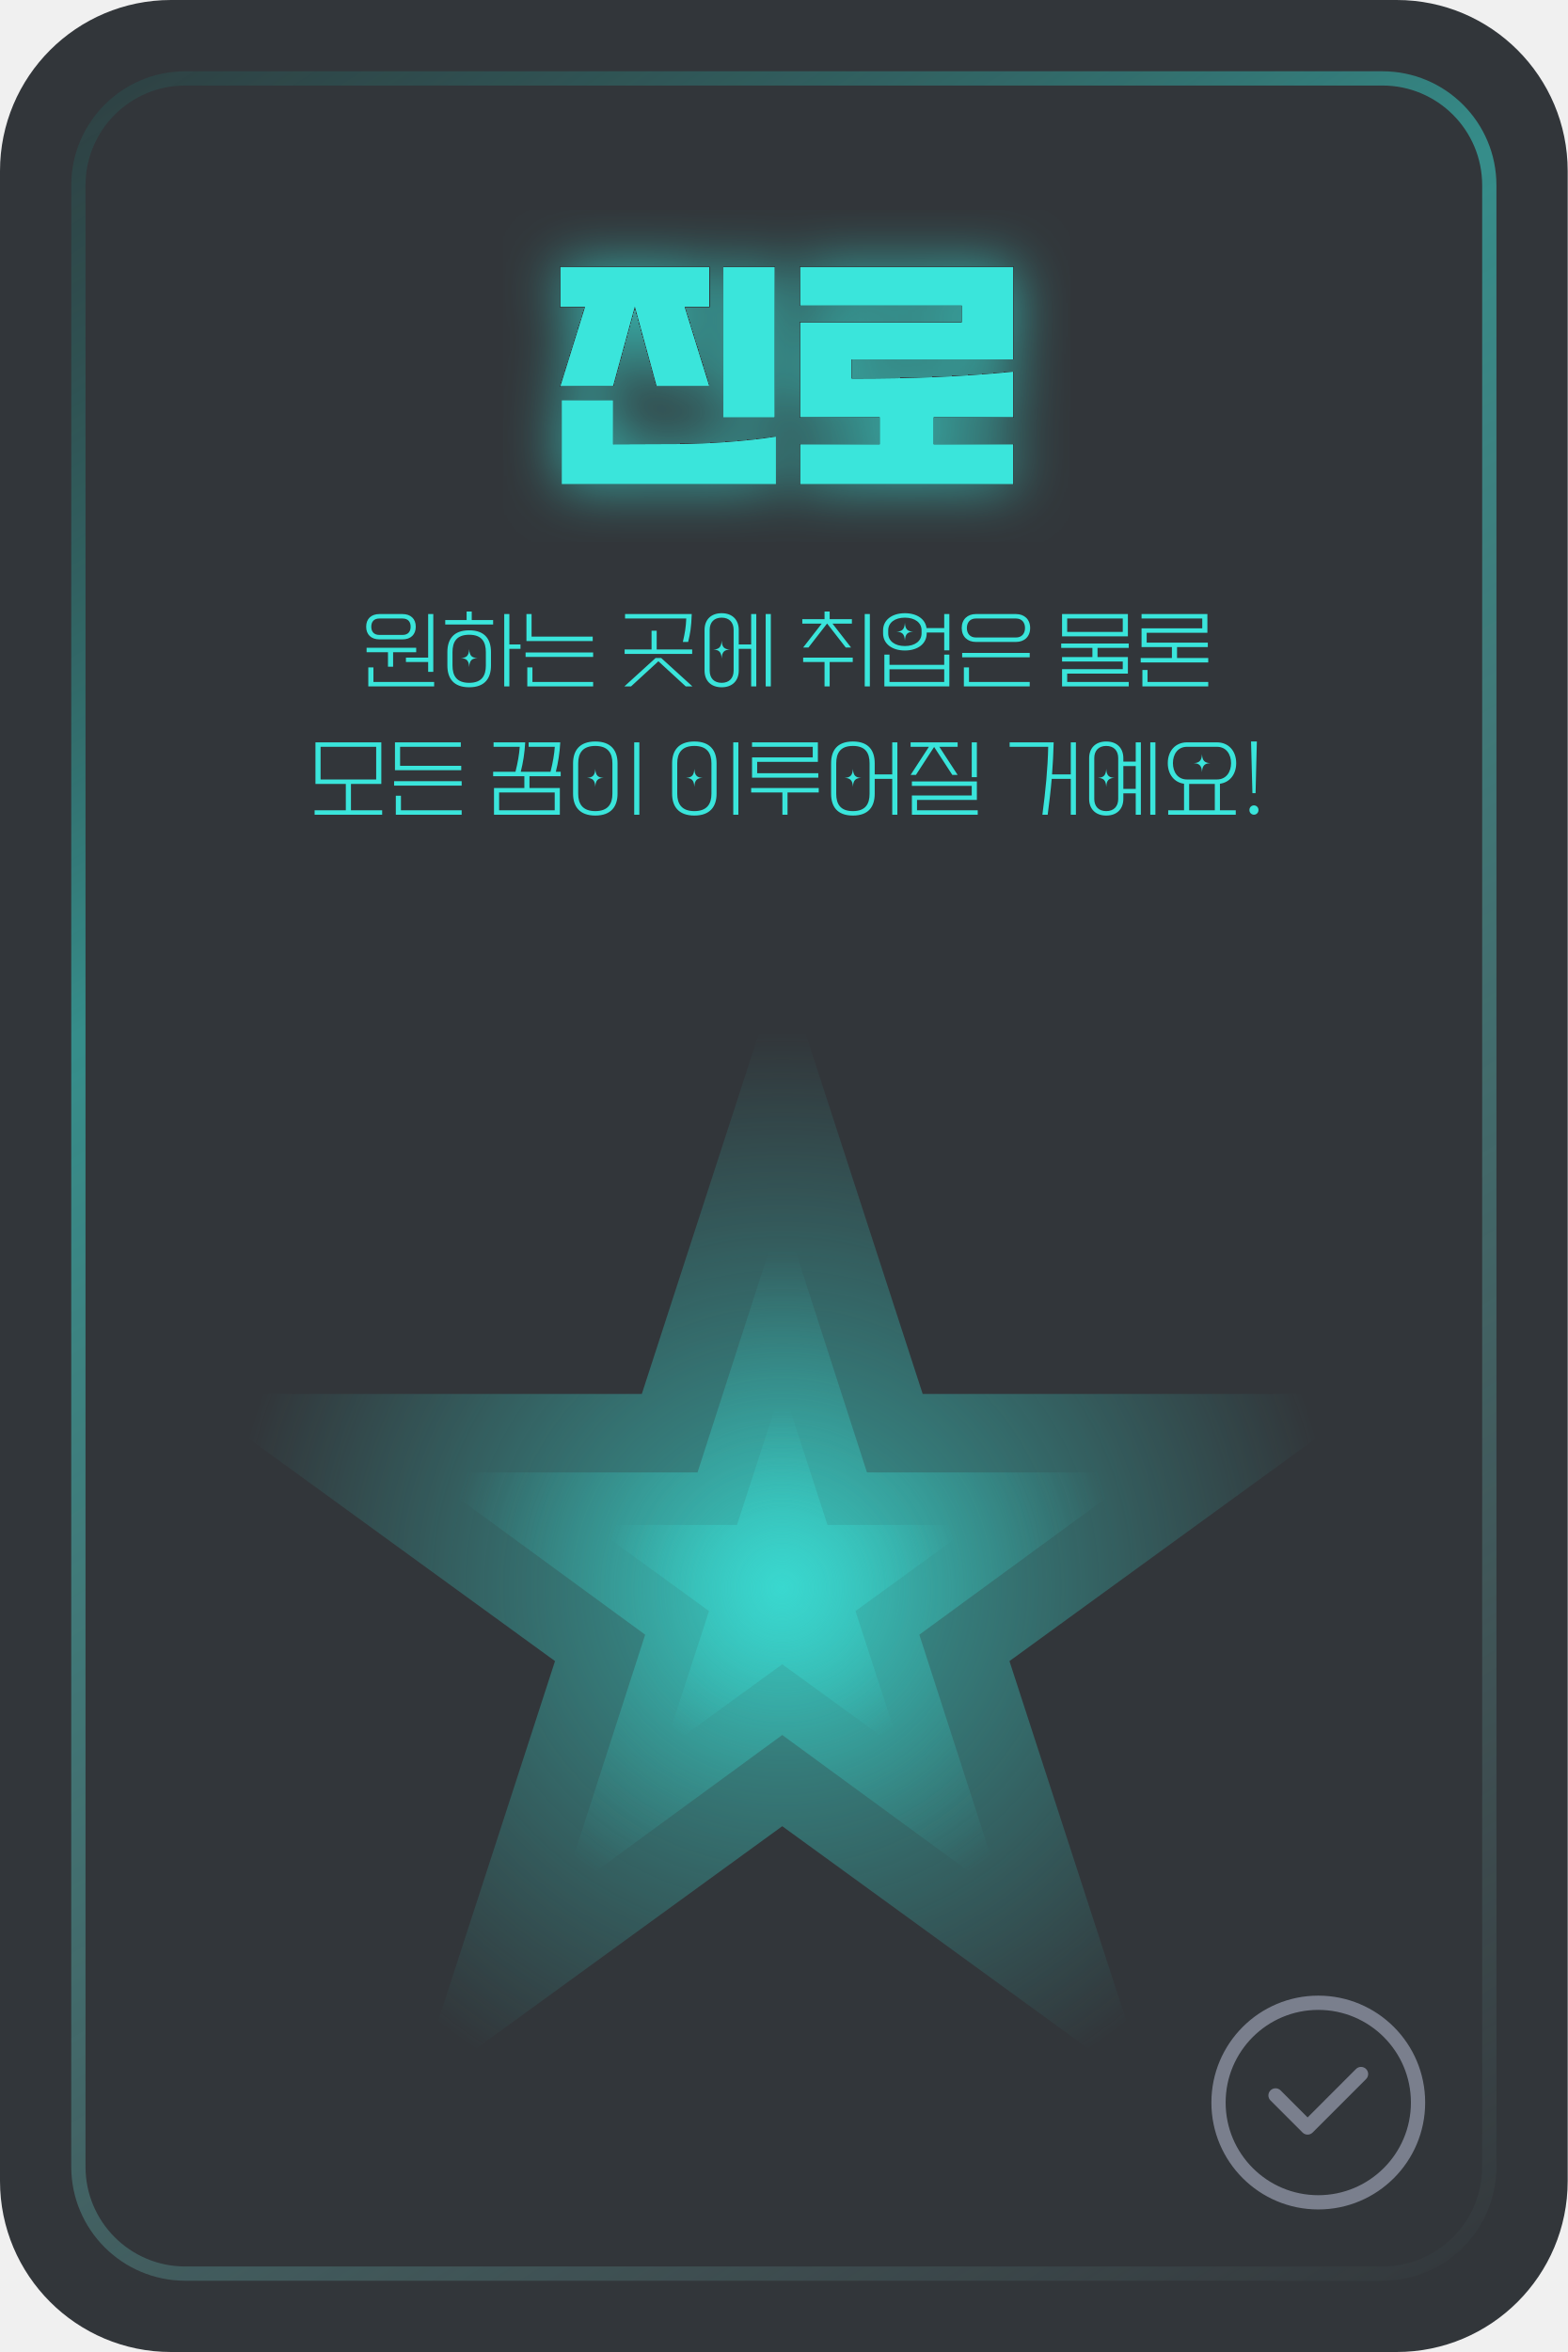
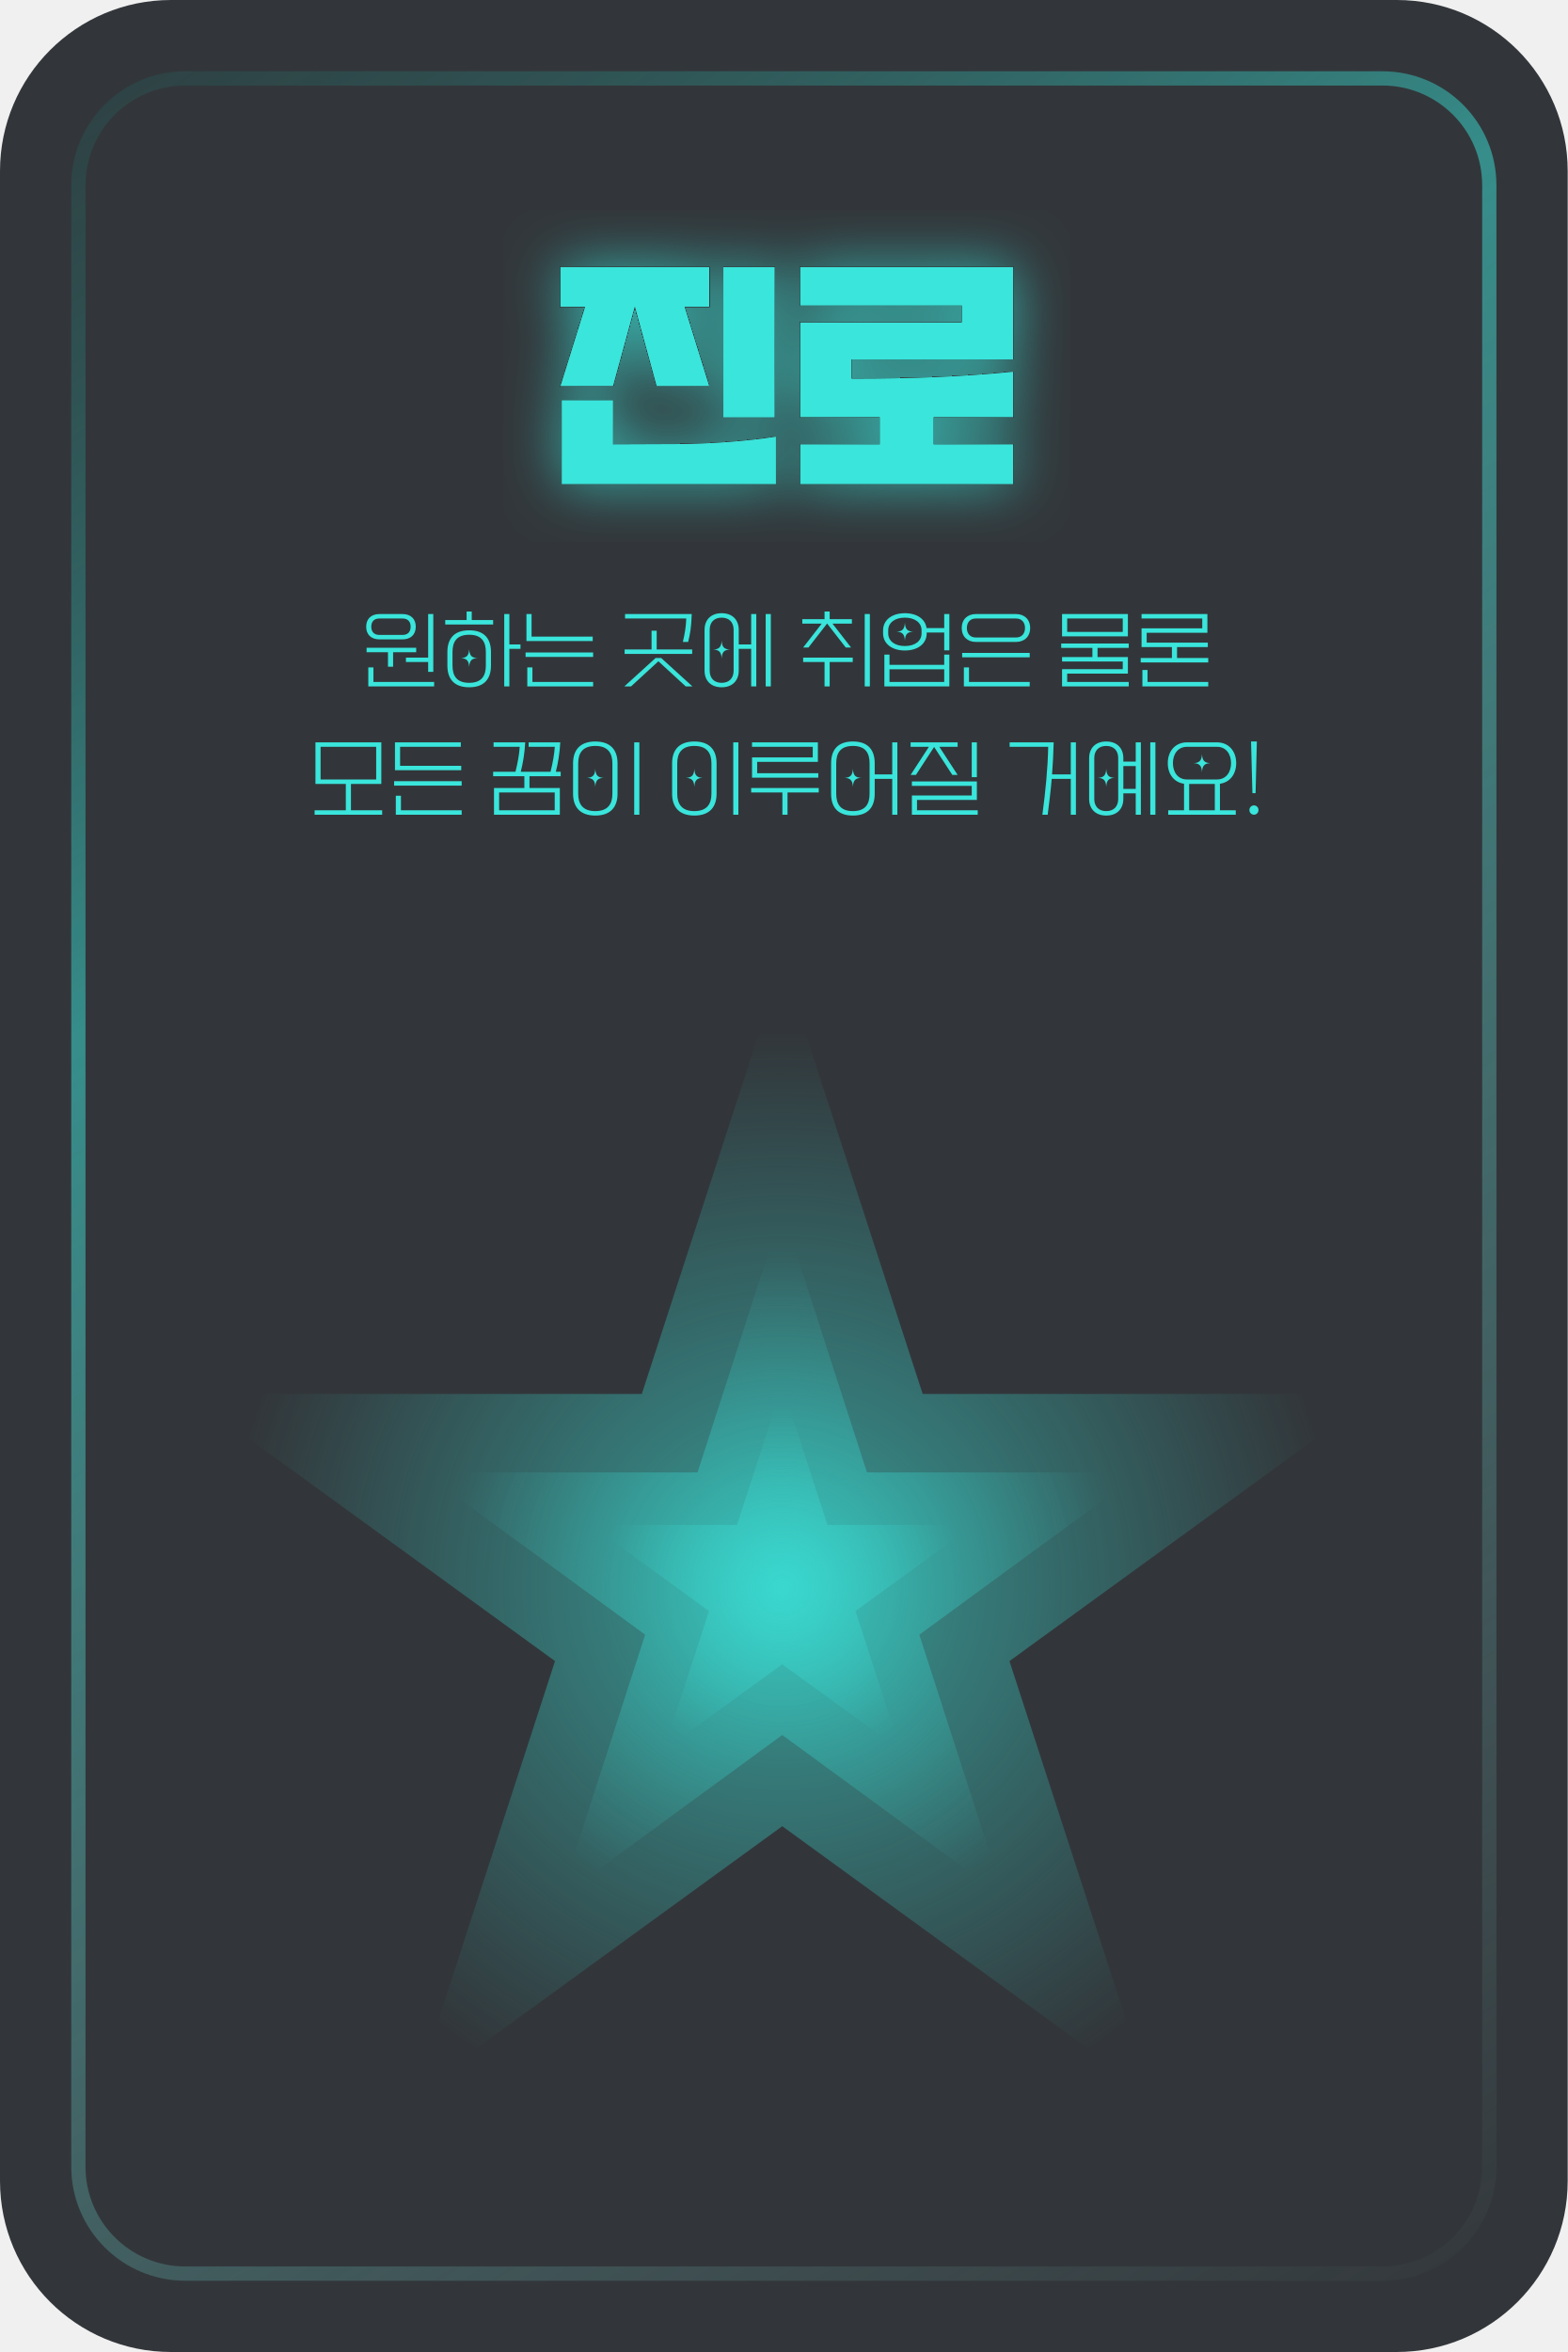
<svg xmlns="http://www.w3.org/2000/svg" width="220" height="330" viewBox="0 0 220 330" fill="none">
  <rect width="220" height="330" rx="24" fill="#32363A" />
-   <g clip-path="url(#clip0_127_1337)">
-     <circle cx="185" cy="295" r="14" stroke="#7A7F8D" stroke-width="2" />
-     <path fill-rule="evenodd" clip-rule="evenodd" d="M191.707 290.293C192.098 290.683 192.098 291.317 191.707 291.707L184.207 299.207C183.817 299.598 183.183 299.598 182.793 299.207L178.293 294.707C177.902 294.317 177.902 293.683 178.293 293.293C178.683 292.902 179.317 292.902 179.707 293.293L183.5 297.086L190.293 290.293C190.683 289.902 191.317 289.902 191.707 290.293Z" fill="#7A7F8D" />
-   </g>
  <path d="M109.776 134.926L129.483 195.577L193.255 195.577L141.662 233.062L161.369 293.713L109.776 256.229L58.182 293.713L77.889 233.062L26.296 195.577L90.069 195.577L109.776 134.926Z" fill="url(#paint0_radial_127_1337)" />
  <path d="M109.776 169.746L121.665 206.588H160.139L129.013 229.357L140.902 266.2L109.776 243.43L78.649 266.2L90.538 229.357L59.412 206.588H97.886L109.776 169.746Z" fill="url(#paint1_radial_127_1337)" />
  <path d="M109.776 194.41L116.128 213.959H136.682L120.053 226.041L126.405 245.59L109.776 233.508L93.147 245.59L99.498 226.041L82.869 213.959H103.424L109.776 194.41Z" fill="url(#paint2_radial_127_1337)" />
  <g filter="url(#filter0_d_127_1337)">
    <path d="M78.651 54.172L82.107 43.048H78.651V37.468H99.531V43.048H96.075L99.531 54.172H92.151L89.091 43.012L86.031 54.172H78.651ZM101.511 58.564V37.468H108.711V58.564H101.511ZM78.831 56.152H86.031V62.344L95.031 62.308C99.711 62.272 104.751 61.912 108.891 61.264V67.924H78.831V56.152ZM112.3 42.868V37.468H142.18V50.428H119.5V53.128C128.284 53.128 134.692 52.876 142.18 52.156V58.528H131.02V62.344H142.18V67.924H112.3V62.344H123.46V58.528H112.3V45.244H134.98V42.868H112.3Z" fill="#3AE5DB" />
  </g>
  <path d="M51.386 87.932C51.386 86.828 52.093 86.156 53.245 86.156H56.486C57.638 86.156 58.346 86.828 58.346 87.932C58.346 89.036 57.638 89.708 56.486 89.708H53.245C52.093 89.708 51.386 89.036 51.386 87.932ZM60.086 94.268V92.888H56.965V92.264H60.086V86.156H60.806V94.268H60.086ZM52.105 87.932C52.105 88.568 52.417 89.084 53.245 89.084H56.486C57.313 89.084 57.626 88.568 57.626 87.932C57.626 87.296 57.313 86.78 56.486 86.78H53.245C52.417 86.78 52.105 87.296 52.105 87.932ZM51.446 91.508V90.884H58.406V91.508H55.166V93.548H54.446V91.508H51.446ZM52.406 93.644V95.684H60.925V96.308H51.685V93.644H52.406ZM62.482 86.996H65.482V85.796H66.202V86.996H69.202V87.62H62.482V86.996ZM70.762 96.308V86.156H71.482V90.416H73.042V91.04H71.482V96.308H70.762ZM62.782 91.496C62.782 89.744 63.598 88.436 65.842 88.436C68.086 88.436 68.902 89.744 68.902 91.496V93.368C68.902 95.12 68.086 96.428 65.842 96.428C63.598 96.428 62.782 95.12 62.782 93.368V91.496ZM65.842 95.804C67.618 95.804 68.182 94.796 68.182 93.368V91.496C68.182 90.068 67.618 89.06 65.842 89.06C64.066 89.06 63.502 90.068 63.502 91.496V93.368C63.502 94.796 64.066 95.804 65.842 95.804ZM65.842 93.596C65.794 92.648 65.446 92.372 64.666 92.336C65.446 92.3 65.794 92.024 65.842 91.076C65.89 92.024 66.226 92.3 67.018 92.336C66.226 92.372 65.89 92.648 65.842 93.596ZM74.598 86.156V89.324H83.178V89.948H73.878V86.156H74.598ZM73.758 91.544H83.238V92.168H73.758V91.544ZM74.718 93.644V95.684H83.238V96.308H73.998V93.644H74.718ZM96.572 90.068H95.828C96.116 88.808 96.248 88.076 96.308 86.78H87.716V86.156H97.076C97.004 88.076 96.872 88.808 96.572 90.068ZM87.656 91.124H91.436V88.496H92.156V91.124H97.136V91.748H87.656V91.124ZM87.62 96.308L92 92.324H92.792L97.172 96.308H96.236L92.396 92.78L88.556 96.308H87.62ZM98.873 88.376C98.873 86.984 99.749 86.036 101.273 86.036C102.797 86.036 103.673 86.984 103.673 88.376V90.416H105.413V86.156H106.133V96.308H105.413V91.04H103.673V94.088C103.673 95.48 102.797 96.428 101.273 96.428C99.749 96.428 98.873 95.48 98.873 94.088V88.376ZM107.453 96.308V86.156H108.173V96.308H107.453ZM101.273 95.804C102.329 95.804 102.953 95.156 102.953 94.088V88.376C102.953 87.308 102.329 86.66 101.273 86.66C100.217 86.66 99.593 87.308 99.593 88.376V94.088C99.593 95.156 100.217 95.804 101.273 95.804ZM101.273 92.396C101.225 91.448 100.877 91.172 100.097 91.136C100.877 91.1 101.225 90.824 101.273 89.876C101.321 90.824 101.657 91.1 102.449 91.136C101.657 91.172 101.321 91.448 101.273 92.396ZM112.591 86.876H115.711V85.796H116.431V86.876H119.551V87.5H116.827L119.431 90.848H118.687L116.083 87.5H116.059L113.455 90.848H112.711L115.315 87.5H112.591V86.876ZM121.351 96.308V86.156H122.071V96.308H121.351ZM112.711 92.888V92.264H119.671V92.888H116.431V96.308H115.711V92.888H112.711ZM132.507 91.244V88.748H130.047V88.868C130.047 90.26 128.871 91.268 126.987 91.268C125.103 91.268 123.927 90.26 123.927 88.868V88.436C123.927 87.044 125.103 86.036 126.987 86.036C128.727 86.036 129.867 86.9 130.023 88.124H132.507V86.156H133.227V91.244H132.507ZM126.987 90.644C128.403 90.644 129.327 89.936 129.327 88.868V88.436C129.327 87.368 128.403 86.66 126.987 86.66C125.571 86.66 124.647 87.368 124.647 88.436V88.868C124.647 89.936 125.571 90.644 126.987 90.644ZM126.987 89.888C126.939 88.94 126.591 88.664 125.811 88.628C126.591 88.592 126.939 88.316 126.987 87.368C127.035 88.316 127.371 88.592 128.163 88.628C127.371 88.664 127.035 88.94 126.987 89.888ZM124.827 91.844V93.284H132.507V91.844H133.227V96.308H124.107V91.844H124.827ZM132.507 95.684V93.908H124.827V95.684H132.507ZM134.964 88.112C134.964 86.888 135.792 86.156 136.944 86.156H142.584C143.736 86.156 144.564 86.888 144.564 88.112C144.564 89.336 143.736 90.068 142.584 90.068H136.944C135.792 90.068 134.964 89.336 134.964 88.112ZM135.684 88.112C135.684 88.868 136.116 89.444 136.944 89.444H142.584C143.412 89.444 143.844 88.868 143.844 88.112C143.844 87.356 143.412 86.78 142.584 86.78H136.944C136.116 86.78 135.684 87.356 135.684 88.112ZM135.024 91.604H144.504V92.228H135.024V91.604ZM135.984 93.644V95.684H144.504V96.308H135.264V93.644H135.984ZM149.042 89.288V86.156H158.282V89.288H149.042ZM149.762 88.664H157.562V86.78H149.762V88.664ZM148.922 90.284H158.402V90.908H154.022V92.192H158.282V94.508H149.762V95.684H158.402V96.308H149.042V93.884H157.562V92.816H149.042V92.192H153.302V90.908H148.922V90.284ZM160.198 90.788V88.16H168.718V86.78H160.198V86.156H169.438V88.784H160.918V90.164H169.498V90.788H165.178V92.324H169.558V92.948H160.078V92.324H164.458V90.788H160.198ZM161.038 94.004V95.684H169.558V96.308H160.318V94.004H161.038ZM44.27 109.988V104.156H53.511V109.988H49.251V113.684H53.63V114.308H44.151V113.684H48.531V109.988H44.27ZM44.99 109.364H52.791V104.78H44.99V109.364ZM55.427 108.068V104.156H64.667V104.78H56.147V107.444H64.727V108.068H55.427ZM55.307 109.604H64.787V110.228H55.307V109.604ZM56.267 111.644V113.684H64.787V114.308H55.547V111.644H56.267ZM69.205 108.284H72.337C72.661 107.024 72.877 105.752 72.937 104.78H69.265V104.156H73.705C73.621 105.692 73.405 107.012 73.081 108.284H77.257C77.581 107.024 77.797 105.752 77.857 104.78H74.185V104.156H78.625C78.541 105.692 78.325 107.012 78.001 108.284H78.685V108.908H74.305V110.564H78.565V114.308H69.325V110.564H73.585V108.908H69.205V108.284ZM70.045 113.684H77.845V111.188H70.045V113.684ZM80.421 107.096C80.421 105.344 81.297 104.036 83.541 104.036C85.785 104.036 86.662 105.344 86.662 107.096V111.368C86.662 113.12 85.785 114.428 83.541 114.428C81.297 114.428 80.421 113.12 80.421 111.368V107.096ZM89.001 114.308V104.156H89.722V114.308H89.001ZM83.541 113.804C85.317 113.804 85.942 112.796 85.942 111.368V107.096C85.942 105.668 85.317 104.66 83.541 104.66C81.766 104.66 81.141 105.668 81.141 107.096V111.368C81.141 112.796 81.766 113.804 83.541 113.804ZM83.541 110.396C83.493 109.448 83.145 109.172 82.365 109.136C83.145 109.1 83.493 108.824 83.541 107.876C83.59 108.824 83.925 109.1 84.718 109.136C83.925 109.172 83.59 109.448 83.541 110.396ZM94.32 107.096C94.32 105.344 95.196 104.036 97.44 104.036C99.684 104.036 100.56 105.344 100.56 107.096V111.368C100.56 113.12 99.684 114.428 97.44 114.428C95.196 114.428 94.32 113.12 94.32 111.368V107.096ZM102.9 114.308V104.156H103.62V114.308H102.9ZM97.44 113.804C99.216 113.804 99.84 112.796 99.84 111.368V107.096C99.84 105.668 99.216 104.66 97.44 104.66C95.664 104.66 95.04 105.668 95.04 107.096V111.368C95.04 112.796 95.664 113.804 97.44 113.804ZM97.44 110.396C97.392 109.448 97.044 109.172 96.264 109.136C97.044 109.1 97.392 108.824 97.44 107.876C97.488 108.824 97.824 109.1 98.616 109.136C97.824 109.172 97.488 109.448 97.44 110.396ZM105.536 109.112V106.268H114.056V104.78H105.536V104.156H114.776V106.892H106.256V108.488H114.836V109.112H105.536ZM105.416 110.564H114.896V111.188H110.516V114.308H109.796V111.188H105.416V110.564ZM116.632 107.096C116.632 105.344 117.448 104.036 119.692 104.036C121.936 104.036 122.752 105.344 122.752 107.096V108.656H125.212V104.156H125.932V114.308H125.212V109.28H122.752V111.368C122.752 113.12 121.936 114.428 119.692 114.428C117.448 114.428 116.632 113.12 116.632 111.368V107.096ZM119.692 113.804C121.468 113.804 122.032 112.796 122.032 111.368V107.096C122.032 105.668 121.468 104.66 119.692 104.66C117.916 104.66 117.352 105.668 117.352 107.096V111.368C117.352 112.796 117.916 113.804 119.692 113.804ZM119.692 110.396C119.644 109.448 119.296 109.172 118.516 109.136C119.296 109.1 119.644 108.824 119.692 107.876C119.74 108.824 120.076 109.1 120.868 109.136C120.076 109.172 119.74 109.448 119.692 110.396ZM127.789 108.728L130.357 104.78H127.789V104.156H134.389V104.78H131.821L134.389 108.728H133.645L131.089 104.804L128.533 108.728H127.789ZM136.369 109.04V104.156H137.089V109.04H136.369ZM127.969 114.308V111.608H136.369V110.264H127.969V109.64H137.089V112.232H128.689V113.684H137.209V114.308H127.969ZM147.027 114.308H146.283C146.727 110.996 147.039 107.768 147.099 104.78H141.687V104.156H147.867C147.831 105.716 147.747 107.204 147.639 108.656H150.267V104.156H150.987V114.308H150.267V109.28H147.591C147.447 110.984 147.243 112.628 147.027 114.308ZM152.843 106.376C152.843 104.984 153.719 104.036 155.243 104.036C156.767 104.036 157.643 104.984 157.643 106.376V106.856H159.383V104.156H160.103V114.308H159.383V111.308H157.643V112.088C157.643 113.48 156.767 114.428 155.243 114.428C153.719 114.428 152.843 113.48 152.843 112.088V106.376ZM161.423 114.308V104.156H162.143V114.308H161.423ZM155.243 113.804C156.299 113.804 156.923 113.156 156.923 112.088V106.376C156.923 105.308 156.299 104.66 155.243 104.66C154.187 104.66 153.563 105.308 153.563 106.376V112.088C153.563 113.156 154.187 113.804 155.243 113.804ZM157.643 107.48V110.684H159.383V107.48H157.643ZM155.243 110.396C155.195 109.448 154.847 109.172 154.067 109.136C154.847 109.1 155.195 108.824 155.243 107.876C155.291 108.824 155.627 109.1 156.419 109.136C155.627 109.172 155.291 109.448 155.243 110.396ZM163.88 107.072C163.88 105.368 164.948 104.156 166.58 104.156H170.78C172.412 104.156 173.48 105.368 173.48 107.072C173.48 108.632 172.592 109.772 171.2 109.964V113.684H173.42V114.308H163.94V113.684H166.16V109.964C164.768 109.772 163.88 108.632 163.88 107.072ZM164.6 107.072C164.6 108.308 165.272 109.364 166.58 109.364H170.78C172.088 109.364 172.76 108.308 172.76 107.072C172.76 105.836 172.088 104.78 170.78 104.78H166.58C165.272 104.78 164.6 105.836 164.6 107.072ZM168.68 108.332C168.632 107.384 168.284 107.108 167.504 107.072C168.284 107.036 168.632 106.76 168.68 105.812C168.728 106.76 169.064 107.036 169.856 107.072C169.064 107.108 168.728 107.384 168.68 108.332ZM166.88 109.988V113.684H170.48V109.988H166.88ZM175.756 111.284L175.564 104.036H176.38L176.2 111.284H175.756ZM175.972 113C176.296 113 176.608 113.252 176.608 113.648C176.608 114.056 176.296 114.308 175.972 114.308C175.648 114.308 175.336 114.056 175.336 113.648C175.336 113.252 175.648 113 175.972 113Z" fill="#3AE5DB" />
  <rect x="11" y="11" width="198" height="308" rx="15" stroke="url(#paint3_linear_127_1337)" stroke-opacity="0.5" stroke-width="2" />
  <defs>
    <filter id="filter0_d_127_1337" x="70.651" y="29.468" width="79.529" height="46.456" filterUnits="userSpaceOnUse" color-interpolation-filters="sRGB">
      <feFlood flood-opacity="0" result="BackgroundImageFix" />
      <feColorMatrix in="SourceAlpha" type="matrix" values="0 0 0 0 0 0 0 0 0 0 0 0 0 0 0 0 0 0 127 0" result="hardAlpha" />
      <feOffset />
      <feGaussianBlur stdDeviation="4" />
      <feComposite in2="hardAlpha" operator="out" />
      <feColorMatrix type="matrix" values="0 0 0 0 0.227 0 0 0 0 0.898 0 0 0 0 0.859 0 0 0 0.7 0" />
      <feBlend mode="normal" in2="BackgroundImageFix" result="effect1_dropShadow_127_1337" />
      <feBlend mode="normal" in="SourceGraphic" in2="effect1_dropShadow_127_1337" result="shape" />
    </filter>
    <radialGradient id="paint0_radial_127_1337" cx="0" cy="0" r="1" gradientUnits="userSpaceOnUse" gradientTransform="translate(109.776 222.701) rotate(90) scale(78.1752)">
      <stop stop-color="#3AE5DB" stop-opacity="0.58" />
      <stop offset="1" stop-color="#3AE5DB" stop-opacity="0" />
    </radialGradient>
    <radialGradient id="paint1_radial_127_1337" cx="0" cy="0" r="1" gradientUnits="userSpaceOnUse" gradientTransform="translate(109.776 223.064) rotate(90) scale(47.4866 47.1636)">
      <stop stop-color="#3AE5DB" stop-opacity="0.58" />
      <stop offset="1" stop-color="#3AE5DB" stop-opacity="0" />
    </radialGradient>
    <radialGradient id="paint2_radial_127_1337" cx="0" cy="0" r="1" gradientUnits="userSpaceOnUse" gradientTransform="translate(109.776 222.701) rotate(90) scale(25.197)">
      <stop stop-color="#3AE5DB" stop-opacity="0.58" />
      <stop offset="1" stop-color="#3AE5DB" stop-opacity="0" />
    </radialGradient>
    <linearGradient id="paint3_linear_127_1337" x1="15.5" y1="10" x2="210" y2="320" gradientUnits="userSpaceOnUse">
      <stop stop-color="#23625E" stop-opacity="0.51" />
      <stop offset="0.307" stop-color="#3AE5DB" />
      <stop offset="1" stop-color="#ACFFFA" stop-opacity="0.01" />
    </linearGradient>
    <clipPath id="clip0_127_1337">
      <rect width="30" height="30" fill="white" transform="translate(170 280)" />
    </clipPath>
  </defs>
</svg>
